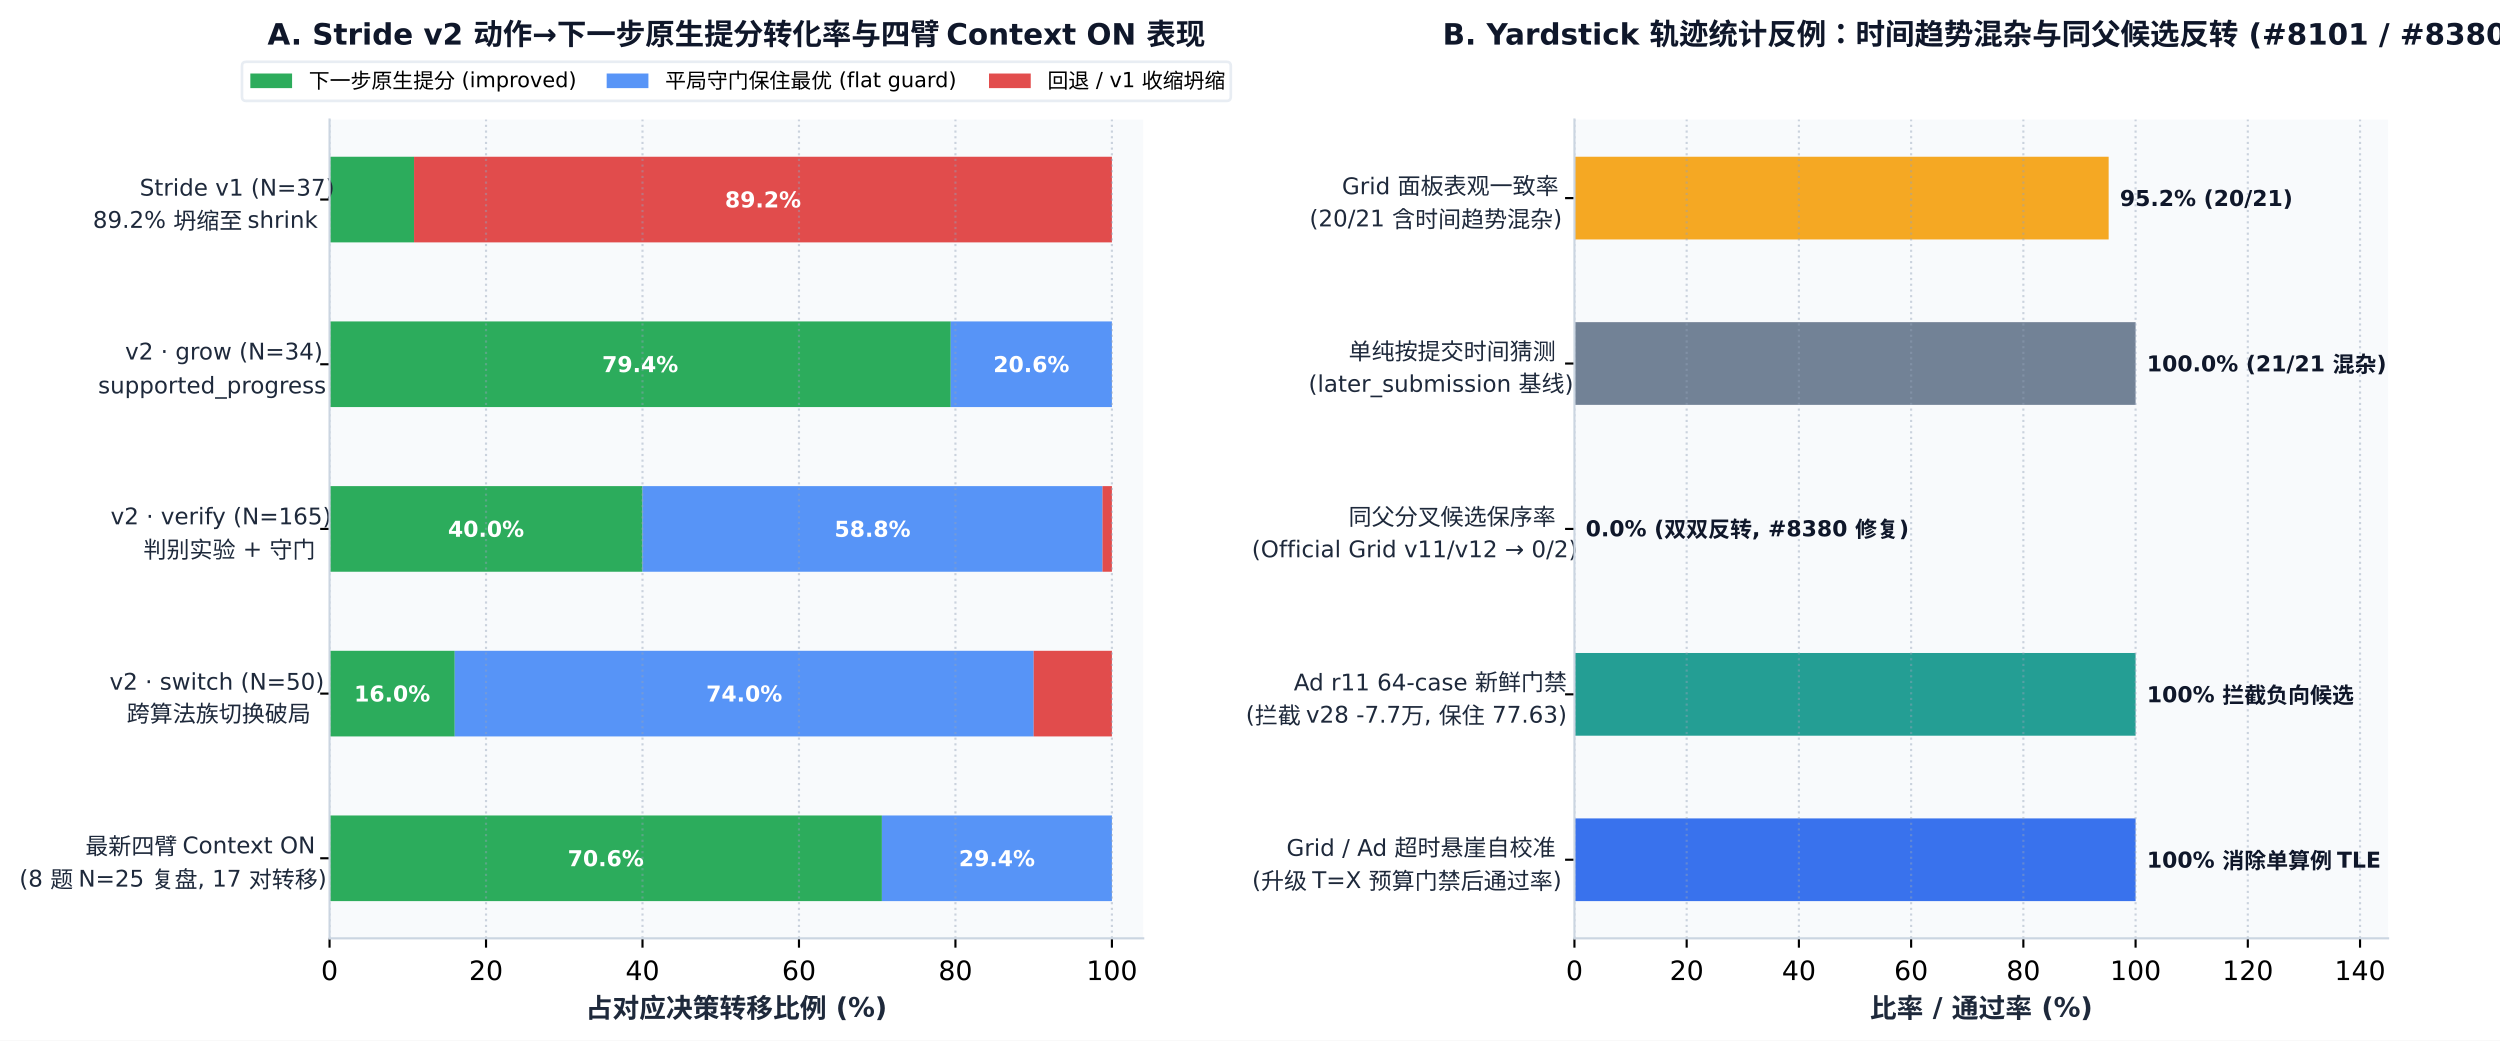
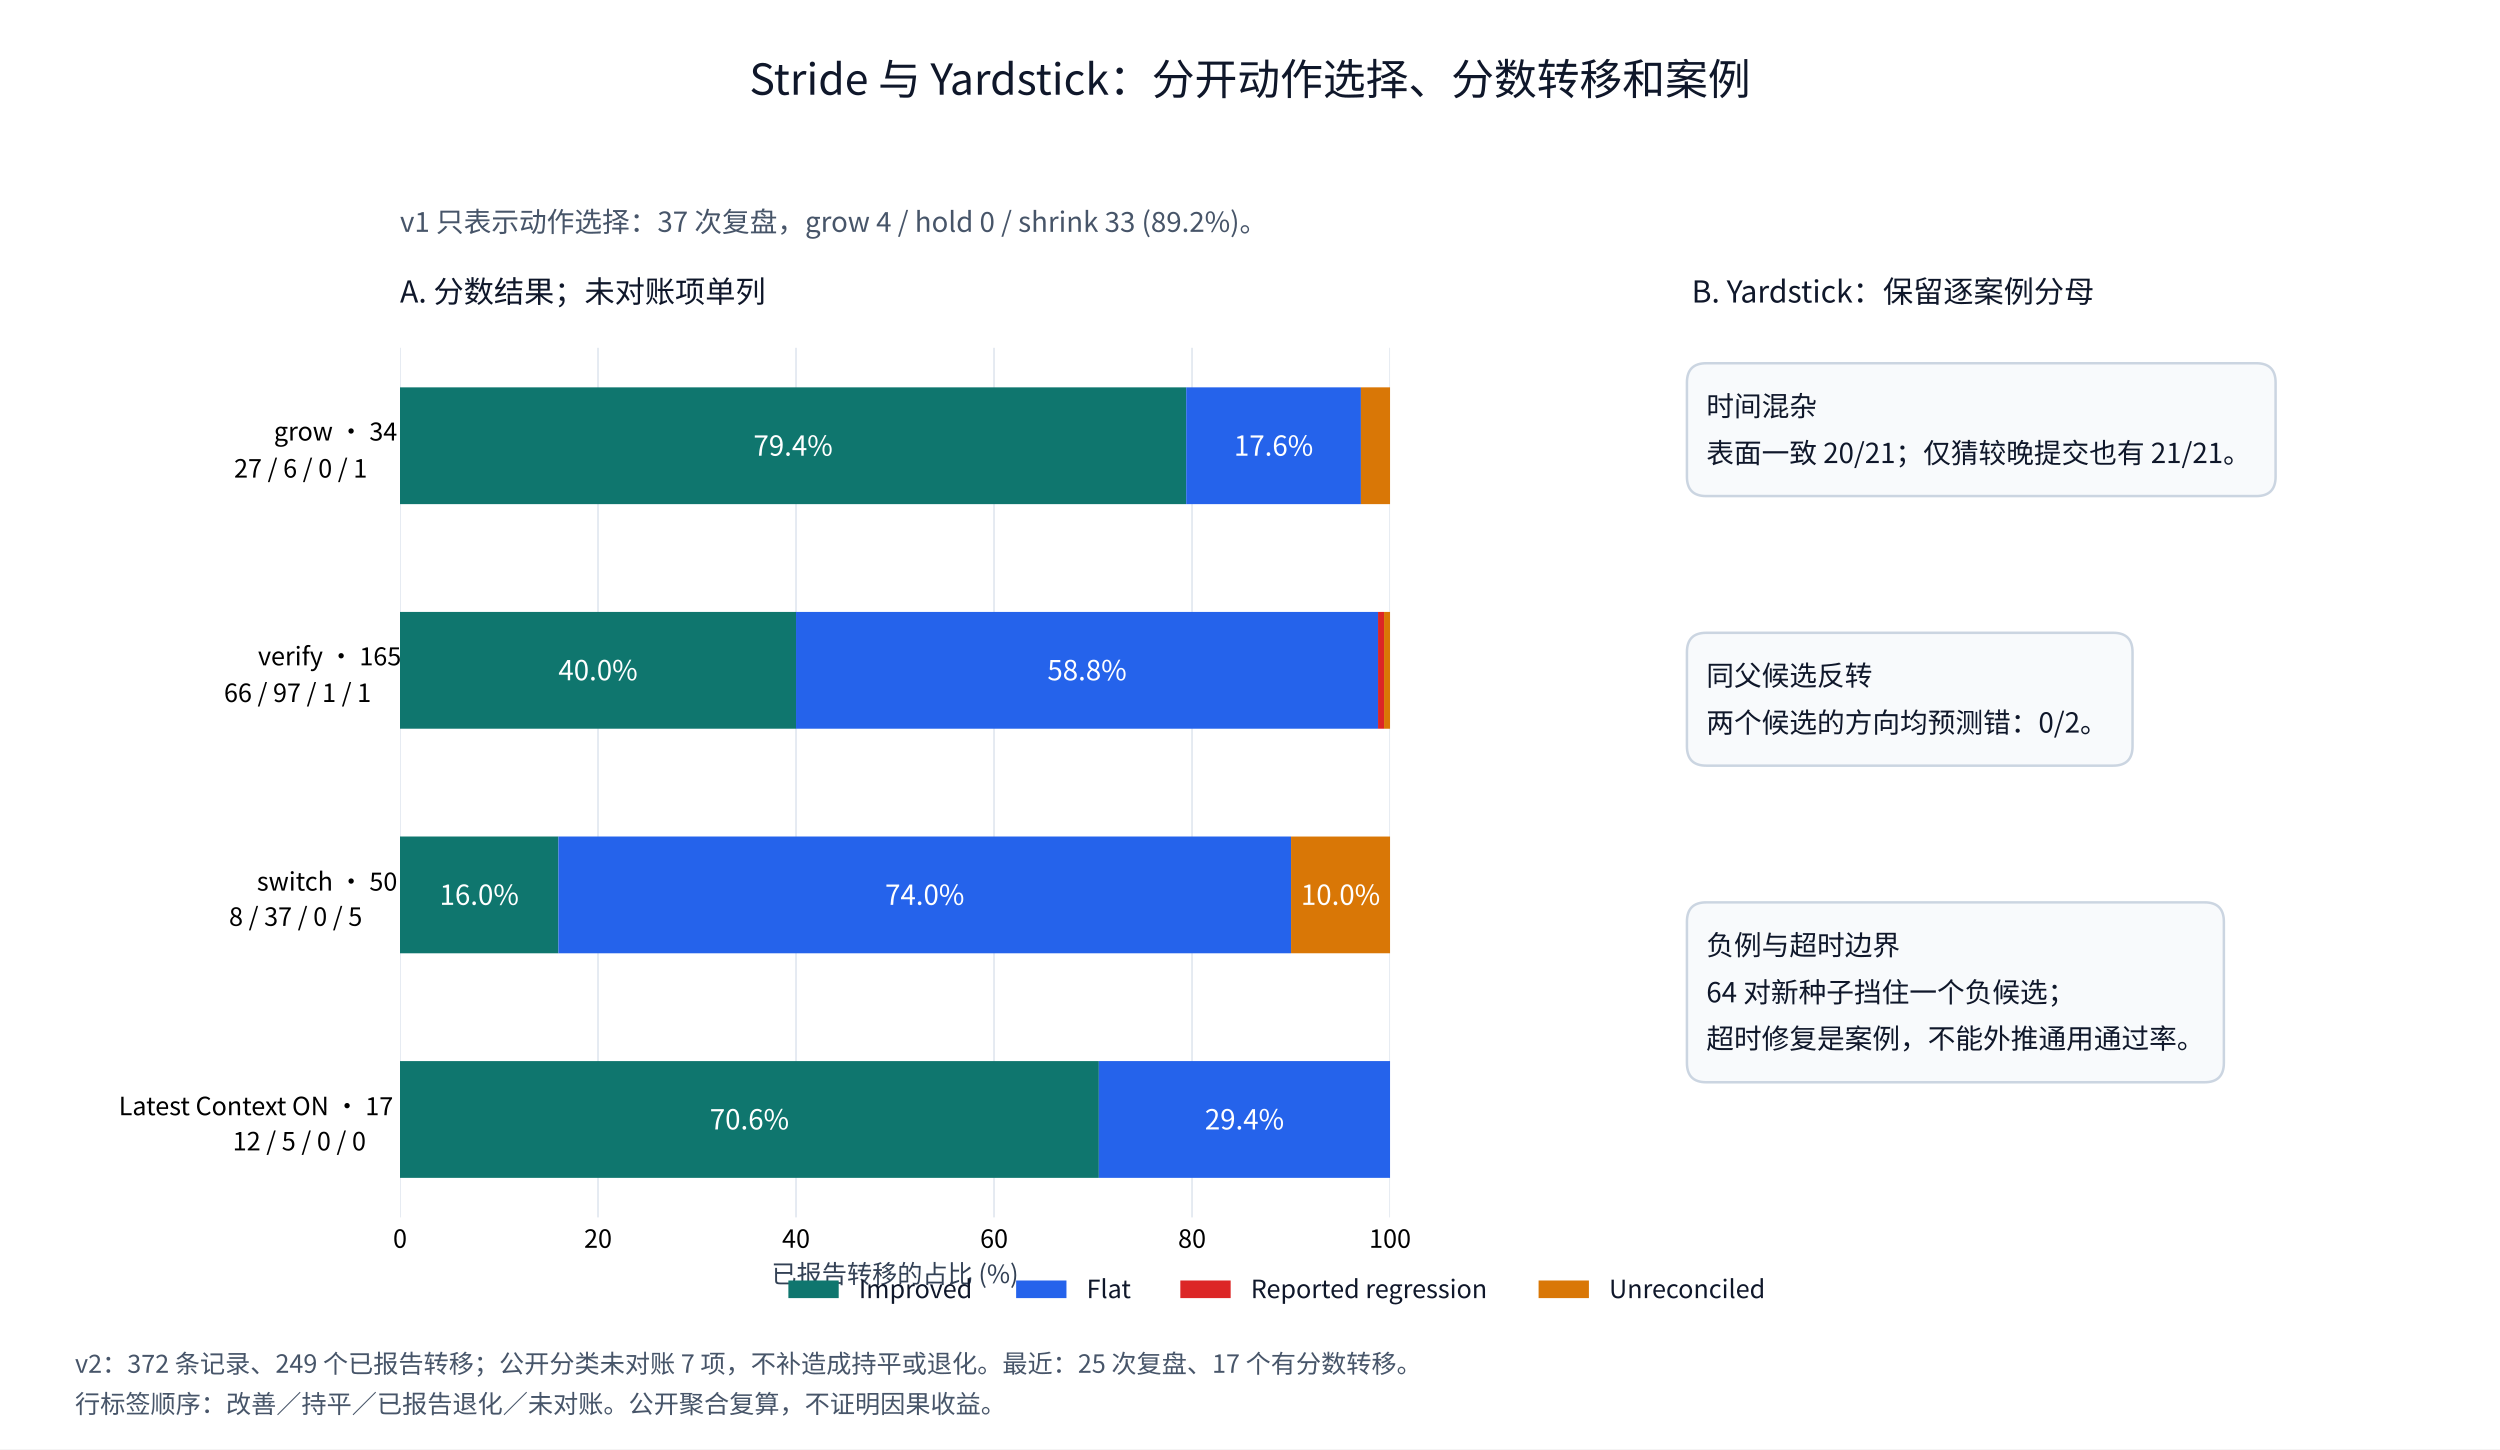
- <svg xmlns="http://www.w3.org/2000/svg" xmlns:xlink="http://www.w3.org/1999/xlink" width="934.107pt" height="388.8pt" viewBox="0 0 934.107 388.8" version="1.1">
+ <svg xmlns="http://www.w3.org/2000/svg" width="993.6pt" height="576pt" viewBox="0 0 993.6 576" version="1.1">
  <defs>
    <style type="text/css">*{stroke-linejoin: round; stroke-linecap: butt}</style>
  </defs>
  <g id="figure_1">
    <g id="patch_1">
-       <path d="M 0 388.8  L 934.107 388.8  L 934.107 0  L 0 0  z " style="fill: #ffffff" />
+       <path d="M 0 576 L 993.6 576 L 993.6 0 L 0 0 z " style="fill: #ffffff" />
    </g>
    <g id="axes_1">
      <g id="patch_2">
-         <path d="M 123.135 350.6  L 427.151 350.6  L 427.151 44.66  L 123.135 44.66  z " style="fill: #f8fafc" />
-       </g>
-       <g id="patch_3">
-         <path d="M 123.135 90.563  L 154.706 90.563  L 154.706 58.566  L 123.135 58.566  z " clip-path="url(#p055f841ee9)" style="fill: #16a34a; opacity: 0.9" />
-       </g>
-       <g id="patch_4">
-         <path d="M 123.135 152.096  L 355.239 152.096  L 355.239 120.099  L 123.135 120.099  z " clip-path="url(#p055f841ee9)" style="fill: #16a34a; opacity: 0.9" />
-       </g>
-       <g id="patch_5">
-         <path d="M 123.135 213.628  L 240.064 213.628  L 240.064 181.632  L 123.135 181.632  z " clip-path="url(#p055f841ee9)" style="fill: #16a34a; opacity: 0.9" />
-       </g>
-       <g id="patch_6">
-         <path d="M 123.135 275.161  L 169.907 275.161  L 169.907 243.164  L 123.135 243.164  z " clip-path="url(#p055f841ee9)" style="fill: #16a34a; opacity: 0.9" />
-       </g>
-       <g id="patch_7">
-         <path d="M 123.135 336.694  L 329.515 336.694  L 329.515 304.697  L 123.135 304.697  z " clip-path="url(#p055f841ee9)" style="fill: #16a34a; opacity: 0.9" />
-       </g>
-       <g id="patch_8">
-         <path d="M 154.706 90.563  L 154.706 90.563  L 154.706 58.566  L 154.706 58.566  z " clip-path="url(#p055f841ee9)" style="fill: #3b82f6; opacity: 0.85" />
-       </g>
-       <g id="patch_9">
-         <path d="M 355.239 152.096  L 415.458 152.096  L 415.458 120.099  L 355.239 120.099  z " clip-path="url(#p055f841ee9)" style="fill: #3b82f6; opacity: 0.85" />
-       </g>
-       <g id="patch_10">
-         <path d="M 240.064 213.628  L 411.95 213.628  L 411.95 181.632  L 240.064 181.632  z " clip-path="url(#p055f841ee9)" style="fill: #3b82f6; opacity: 0.85" />
-       </g>
-       <g id="patch_11">
-         <path d="M 169.907 275.161  L 386.225 275.161  L 386.225 243.164  L 169.907 243.164  z " clip-path="url(#p055f841ee9)" style="fill: #3b82f6; opacity: 0.85" />
-       </g>
-       <g id="patch_12">
-         <path d="M 329.515 336.694  L 415.458 336.694  L 415.458 304.697  L 329.515 304.697  z " clip-path="url(#p055f841ee9)" style="fill: #3b82f6; opacity: 0.85" />
-       </g>
-       <g id="patch_13">
-         <path d="M 154.706 90.563  L 415.458 90.563  L 415.458 58.566  L 154.706 58.566  z " clip-path="url(#p055f841ee9)" style="fill: #dc2626; opacity: 0.82" />
-       </g>
-       <g id="patch_14">
-         <path d="M 415.458 152.096  L 415.458 152.096  L 415.458 120.099  L 415.458 120.099  z " clip-path="url(#p055f841ee9)" style="fill: #dc2626; opacity: 0.82" />
-       </g>
-       <g id="patch_15">
-         <path d="M 411.95 213.628  L 415.458 213.628  L 415.458 181.632  L 411.95 181.632  z " clip-path="url(#p055f841ee9)" style="fill: #dc2626; opacity: 0.82" />
-       </g>
-       <g id="patch_16">
-         <path d="M 386.225 275.161  L 415.458 275.161  L 415.458 243.164  L 386.225 243.164  z " clip-path="url(#p055f841ee9)" style="fill: #dc2626; opacity: 0.82" />
-       </g>
-       <g id="patch_17">
-         <path d="M 415.458 336.694  L 415.458 336.694  L 415.458 304.697  L 415.458 304.697  z " clip-path="url(#p055f841ee9)" style="fill: #dc2626; opacity: 0.82" />
+         <path d="M 158.976 483.84 L 552.458 483.84 L 552.458 138.24 L 158.976 138.24 z " style="fill: #ffffff" />
      </g>
      <g id="matplotlib.axis_1">
        <g id="xtick_1">
          <g id="line2d_1">
-             <path d="M 123.135 350.6  L 123.135 44.66  " clip-path="url(#p055f841ee9)" style="fill: none; stroke-dasharray: 0.8,1.32; stroke-dashoffset: 0; stroke: #94a3b8; stroke-opacity: 0.45; stroke-width: 0.8" />
-           </g>
-           <g id="line2d_2">
-             <defs>
-               <path id="me33c33b03e" d="M 0 0  L 0 3.5  " style="stroke: #000000; stroke-width: 0.8" />
-             </defs>
-             <g>
-               <use xlink:href="#me33c33b03e" x="123.135" y="350.6" style="stroke: #000000; stroke-width: 0.8" />
-             </g>
-           </g>
+             <path d="M 158.976 483.84 L 158.976 138.24 " clip-path="url(#p64b59fd92e)" style="fill: none; stroke: #e2e8f0; stroke-width: 0.7; stroke-linecap: square" />
+           </g>
+           <g id="line2d_2" />
          <g id="text_1">
-             <text style="font-size: 10px; font-family: 'PingFang SC', 'Heiti TC', 'Arial Unicode MS', 'DejaVu Sans', sans-serif; text-anchor: middle" x="123.135" y="366.2" transform="rotate(-0 123.1351 366.2)">0</text>
+             <text style="font-size: 10px; font-family: 'PingFang SC', 'Noto Sans CJK SC', 'DejaVu Sans', sans-serif; text-anchor: middle" x="158.976" y="495.94" transform="rotate(-0 158.976 495.94)">0</text>
          </g>
        </g>
        <g id="xtick_2">
          <g id="line2d_3">
-             <path d="M 181.6 350.6  L 181.6 44.66  " clip-path="url(#p055f841ee9)" style="fill: none; stroke-dasharray: 0.8,1.32; stroke-dashoffset: 0; stroke: #94a3b8; stroke-opacity: 0.45; stroke-width: 0.8" />
-           </g>
-           <g id="line2d_4">
-             <g>
-               <use xlink:href="#me33c33b03e" x="181.6" y="350.6" style="stroke: #000000; stroke-width: 0.8" />
-             </g>
-           </g>
+             <path d="M 237.672 483.84 L 237.672 138.24 " clip-path="url(#p64b59fd92e)" style="fill: none; stroke: #e2e8f0; stroke-width: 0.7; stroke-linecap: square" />
+           </g>
+           <g id="line2d_4" />
          <g id="text_2">
-             <text style="font-size: 10px; font-family: 'PingFang SC', 'Heiti TC', 'Arial Unicode MS', 'DejaVu Sans', sans-serif; text-anchor: middle" x="181.6" y="366.2" transform="rotate(-0 181.5996 366.2)">20</text>
+             <text style="font-size: 10px; font-family: 'PingFang SC', 'Noto Sans CJK SC', 'DejaVu Sans', sans-serif; text-anchor: middle" x="237.672" y="495.94" transform="rotate(-0 237.6724 495.94)">20</text>
          </g>
        </g>
        <g id="xtick_3">
          <g id="line2d_5">
-             <path d="M 240.064 350.6  L 240.064 44.66  " clip-path="url(#p055f841ee9)" style="fill: none; stroke-dasharray: 0.8,1.32; stroke-dashoffset: 0; stroke: #94a3b8; stroke-opacity: 0.45; stroke-width: 0.8" />
-           </g>
-           <g id="line2d_6">
-             <g>
-               <use xlink:href="#me33c33b03e" x="240.064" y="350.6" style="stroke: #000000; stroke-width: 0.8" />
-             </g>
-           </g>
+             <path d="M 316.369 483.84 L 316.369 138.24 " clip-path="url(#p64b59fd92e)" style="fill: none; stroke: #e2e8f0; stroke-width: 0.7; stroke-linecap: square" />
+           </g>
+           <g id="line2d_6" />
          <g id="text_3">
-             <text style="font-size: 10px; font-family: 'PingFang SC', 'Heiti TC', 'Arial Unicode MS', 'DejaVu Sans', sans-serif; text-anchor: middle" x="240.064" y="366.2" transform="rotate(-0 240.0641 366.2)">40</text>
+             <text style="font-size: 10px; font-family: 'PingFang SC', 'Noto Sans CJK SC', 'DejaVu Sans', sans-serif; text-anchor: middle" x="316.369" y="495.94" transform="rotate(-0 316.3687 495.94)">40</text>
          </g>
        </g>
        <g id="xtick_4">
          <g id="line2d_7">
-             <path d="M 298.529 350.6  L 298.529 44.66  " clip-path="url(#p055f841ee9)" style="fill: none; stroke-dasharray: 0.8,1.32; stroke-dashoffset: 0; stroke: #94a3b8; stroke-opacity: 0.45; stroke-width: 0.8" />
-           </g>
-           <g id="line2d_8">
-             <g>
-               <use xlink:href="#me33c33b03e" x="298.529" y="350.6" style="stroke: #000000; stroke-width: 0.8" />
-             </g>
-           </g>
+             <path d="M 395.065 483.84 L 395.065 138.24 " clip-path="url(#p64b59fd92e)" style="fill: none; stroke: #e2e8f0; stroke-width: 0.7; stroke-linecap: square" />
+           </g>
+           <g id="line2d_8" />
          <g id="text_4">
-             <text style="font-size: 10px; font-family: 'PingFang SC', 'Heiti TC', 'Arial Unicode MS', 'DejaVu Sans', sans-serif; text-anchor: middle" x="298.529" y="366.2" transform="rotate(-0 298.5287 366.2)">60</text>
+             <text style="font-size: 10px; font-family: 'PingFang SC', 'Noto Sans CJK SC', 'DejaVu Sans', sans-serif; text-anchor: middle" x="395.065" y="495.94" transform="rotate(-0 395.0651 495.94)">60</text>
          </g>
        </g>
        <g id="xtick_5">
          <g id="line2d_9">
-             <path d="M 356.993 350.6  L 356.993 44.66  " clip-path="url(#p055f841ee9)" style="fill: none; stroke-dasharray: 0.8,1.32; stroke-dashoffset: 0; stroke: #94a3b8; stroke-opacity: 0.45; stroke-width: 0.8" />
-           </g>
-           <g id="line2d_10">
-             <g>
-               <use xlink:href="#me33c33b03e" x="356.993" y="350.6" style="stroke: #000000; stroke-width: 0.8" />
-             </g>
-           </g>
+             <path d="M 473.761 483.84 L 473.761 138.24 " clip-path="url(#p64b59fd92e)" style="fill: none; stroke: #e2e8f0; stroke-width: 0.7; stroke-linecap: square" />
+           </g>
+           <g id="line2d_10" />
          <g id="text_5">
-             <text style="font-size: 10px; font-family: 'PingFang SC', 'Heiti TC', 'Arial Unicode MS', 'DejaVu Sans', sans-serif; text-anchor: middle" x="356.993" y="366.2" transform="rotate(-0 356.9932 366.2)">80</text>
+             <text style="font-size: 10px; font-family: 'PingFang SC', 'Noto Sans CJK SC', 'DejaVu Sans', sans-serif; text-anchor: middle" x="473.761" y="495.94" transform="rotate(-0 473.7614 495.94)">80</text>
          </g>
        </g>
        <g id="xtick_6">
          <g id="line2d_11">
-             <path d="M 415.458 350.6  L 415.458 44.66  " clip-path="url(#p055f841ee9)" style="fill: none; stroke-dasharray: 0.8,1.32; stroke-dashoffset: 0; stroke: #94a3b8; stroke-opacity: 0.45; stroke-width: 0.8" />
-           </g>
-           <g id="line2d_12">
-             <g>
-               <use xlink:href="#me33c33b03e" x="415.458" y="350.6" style="stroke: #000000; stroke-width: 0.8" />
-             </g>
-           </g>
+             <path d="M 552.458 483.84 L 552.458 138.24 " clip-path="url(#p64b59fd92e)" style="fill: none; stroke: #e2e8f0; stroke-width: 0.7; stroke-linecap: square" />
+           </g>
+           <g id="line2d_12" />
          <g id="text_6">
-             <text style="font-size: 10px; font-family: 'PingFang SC', 'Heiti TC', 'Arial Unicode MS', 'DejaVu Sans', sans-serif; text-anchor: middle" x="415.458" y="366.2" transform="rotate(-0 415.4577 366.2)">100</text>
+             <text style="font-size: 10px; font-family: 'PingFang SC', 'Noto Sans CJK SC', 'DejaVu Sans', sans-serif; text-anchor: middle" x="552.458" y="495.94" transform="rotate(-0 552.4578 495.94)">100</text>
          </g>
        </g>
        <g id="text_7">
-           <text style="font-weight: 700; font-size: 10px; font-family: 'PingFang SC', 'Heiti TC', 'Arial Unicode MS', 'DejaVu Sans', sans-serif; text-anchor: middle; fill: #1e293b" x="275.143" y="380.2" transform="rotate(-0 275.1429 380.2)">占对应决策转移比例 (%)</text>
+           <text style="font-size: 10px; font-family: 'PingFang SC', 'Noto Sans CJK SC', 'DejaVu Sans', sans-serif; text-anchor: middle; fill: #334155" x="355.717" y="509.94" transform="rotate(-0 355.7169 509.94)">已报告转移的占比 (%)</text>
        </g>
      </g>
      <g id="matplotlib.axis_2">
        <g id="ytick_1">
-           <g id="line2d_13">
-             <defs>
-               <path id="m19a5675fb5" d="M 0 0  L -3.5 0  " style="stroke: #000000; stroke-width: 0.8" />
-             </defs>
-             <g>
-               <use xlink:href="#m19a5675fb5" x="123.135" y="74.565" style="stroke: #000000; stroke-width: 0.8" />
-             </g>
-           </g>
+           <g id="line2d_13" />
          <g id="text_8">
-             <text style="font-size: 8.6px; font-family: 'PingFang SC', 'Heiti TC', 'Arial Unicode MS', 'DejaVu Sans', sans-serif; fill: #1e293b" transform="translate(52.19547 73.10283)">Stride v1 (N=37)</text>
-             <text style="font-size: 8.6px; font-family: 'PingFang SC', 'Heiti TC', 'Arial Unicode MS', 'DejaVu Sans', sans-serif; fill: #1e293b" transform="translate(34.69313 85.14284)">89.2% 坍缩至 shrink</text>
+             <text style="font-size: 10px; font-family: 'PingFang SC', 'Noto Sans CJK SC', 'DejaVu Sans', sans-serif" transform="translate(108.8479 175.0955)">grow · 34</text>
+             <text style="font-size: 10px; font-family: 'PingFang SC', 'Noto Sans CJK SC', 'DejaVu Sans', sans-serif" transform="translate(93.01819 189.8159)">27 / 6 / 0 / 1</text>
          </g>
        </g>
        <g id="ytick_2">
-           <g id="line2d_14">
-             <g>
-               <use xlink:href="#m19a5675fb5" x="123.135" y="136.097" style="stroke: #000000; stroke-width: 0.8" />
-             </g>
-           </g>
+           <g id="line2d_14" />
          <g id="text_9">
-             <text style="font-size: 8.6px; font-family: 'PingFang SC', 'Heiti TC', 'Arial Unicode MS', 'DejaVu Sans', sans-serif; fill: #1e293b" transform="translate(46.75194 134.3257)">v2 · grow (N=34)</text>
-             <text style="font-size: 8.6px; font-family: 'PingFang SC', 'Heiti TC', 'Arial Unicode MS', 'DejaVu Sans', sans-serif; fill: #1e293b" transform="translate(36.65769 146.9852)">supported_progress</text>
+             <text style="font-size: 10px; font-family: 'PingFang SC', 'Noto Sans CJK SC', 'DejaVu Sans', sans-serif" transform="translate(102.5385 264.4221)">verify · 165</text>
+             <text style="font-size: 10px; font-family: 'PingFang SC', 'Noto Sans CJK SC', 'DejaVu Sans', sans-serif" transform="translate(89.00881 279.0017)">66 / 97 / 1 / 1</text>
          </g>
        </g>
        <g id="ytick_3">
-           <g id="line2d_15">
-             <g>
-               <use xlink:href="#m19a5675fb5" x="123.135" y="197.63" style="stroke: #000000; stroke-width: 0.8" />
-             </g>
-           </g>
+           <g id="line2d_15" />
          <g id="text_10">
-             <text style="font-size: 8.6px; font-family: 'PingFang SC', 'Heiti TC', 'Arial Unicode MS', 'DejaVu Sans', sans-serif; fill: #1e293b" transform="translate(41.32588 195.9187)">v2 · verify (N=165)</text>
-             <text style="font-size: 8.6px; font-family: 'PingFang SC', 'Heiti TC', 'Arial Unicode MS', 'DejaVu Sans', sans-serif; fill: #1e293b" transform="translate(53.60506 208.4573)">判别实验 + 守门</text>
+             <text style="font-size: 10px; font-family: 'PingFang SC', 'Noto Sans CJK SC', 'DejaVu Sans', sans-serif" transform="translate(102.0776 353.9681)">switch · 50</text>
+             <text style="font-size: 10px; font-family: 'PingFang SC', 'Noto Sans CJK SC', 'DejaVu Sans', sans-serif" transform="translate(91.02756 367.9681)">8 / 37 / 0 / 5</text>
          </g>
        </g>
        <g id="ytick_4">
-           <g id="line2d_16">
-             <g>
-               <use xlink:href="#m19a5675fb5" x="123.135" y="259.163" style="stroke: #000000; stroke-width: 0.8" />
-             </g>
-           </g>
+           <g id="line2d_16" />
          <g id="text_11">
-             <text style="font-size: 8.6px; font-family: 'PingFang SC', 'Heiti TC', 'Arial Unicode MS', 'DejaVu Sans', sans-serif; fill: #1e293b" transform="translate(40.92947 257.7006)">v2 · switch (N=50)</text>
-             <text style="font-size: 8.6px; font-family: 'PingFang SC', 'Heiti TC', 'Arial Unicode MS', 'DejaVu Sans', sans-serif; fill: #1e293b" transform="translate(47.33512 269.7406)">跨算法族切换破局</text>
-           </g>
-         </g>
-         <g id="ytick_5">
-           <g id="line2d_17">
-             <g>
-               <use xlink:href="#m19a5675fb5" x="123.135" y="320.695" style="stroke: #000000; stroke-width: 0.8" />
-             </g>
-           </g>
-           <g id="text_12">
-             <text style="font-size: 8.6px; font-family: 'PingFang SC', 'Heiti TC', 'Arial Unicode MS', 'DejaVu Sans', sans-serif; fill: #1e293b" transform="translate(31.86319 319.2332)">最新四臂 Context ON</text>
-             <text style="font-size: 8.6px; font-family: 'PingFang SC', 'Heiti TC', 'Arial Unicode MS', 'DejaVu Sans', sans-serif; fill: #1e293b" transform="translate(7.2 331.2732)">(8 题 N=25 复盘, 17 对转移)</text>
-           </g>
-         </g>
+             <text style="font-size: 10px; font-family: 'PingFang SC', 'Noto Sans CJK SC', 'DejaVu Sans', sans-serif" transform="translate(47.176 443.2243)">Latest Context ON · 17</text>
+             <text style="font-size: 10px; font-family: 'PingFang SC', 'Noto Sans CJK SC', 'DejaVu Sans', sans-serif" transform="translate(92.4885 457.2243)">12 / 5 / 0 / 0</text>
+           </g>
+         </g>
+       </g>
+       <g id="patch_3">
+         <path d="M 158.976 153.949 L 471.447 153.949 L 471.447 200.362 L 158.976 200.362 z " clip-path="url(#p64b59fd92e)" style="fill: #0f766e" />
+       </g>
+       <g id="patch_4">
+         <path d="M 158.976 243.205 L 316.369 243.205 L 316.369 289.619 L 158.976 289.619 z " clip-path="url(#p64b59fd92e)" style="fill: #0f766e" />
+       </g>
+       <g id="patch_5">
+         <path d="M 158.976 332.461 L 221.933 332.461 L 221.933 378.875 L 158.976 378.875 z " clip-path="url(#p64b59fd92e)" style="fill: #0f766e" />
+       </g>
+       <g id="patch_6">
+         <path d="M 158.976 421.718 L 436.728 421.718 L 436.728 468.131 L 158.976 468.131 z " clip-path="url(#p64b59fd92e)" style="fill: #0f766e" />
+       </g>
+       <g id="patch_7">
+         <path d="M 471.447 153.949 L 540.885 153.949 L 540.885 200.362 L 471.447 200.362 z " clip-path="url(#p64b59fd92e)" style="fill: #2563eb" />
+       </g>
+       <g id="patch_8">
+         <path d="M 316.369 243.205 L 547.688 243.205 L 547.688 289.619 L 316.369 289.619 z " clip-path="url(#p64b59fd92e)" style="fill: #2563eb" />
+       </g>
+       <g id="patch_9">
+         <path d="M 221.933 332.461 L 513.11 332.461 L 513.11 378.875 L 221.933 378.875 z " clip-path="url(#p64b59fd92e)" style="fill: #2563eb" />
+       </g>
+       <g id="patch_10">
+         <path d="M 436.728 421.718 L 552.458 421.718 L 552.458 468.131 L 436.728 468.131 z " clip-path="url(#p64b59fd92e)" style="fill: #2563eb" />
+       </g>
+       <g id="patch_11">
+         <path d="M 540.885 153.949 L 540.885 153.949 L 540.885 200.362 L 540.885 200.362 z " clip-path="url(#p64b59fd92e)" style="fill: #dc2626" />
+       </g>
+       <g id="patch_12">
+         <path d="M 547.688 243.205 L 550.073 243.205 L 550.073 289.619 L 547.688 289.619 z " clip-path="url(#p64b59fd92e)" style="fill: #dc2626" />
+       </g>
+       <g id="patch_13">
+         <path d="M 513.11 332.461 L 513.11 332.461 L 513.11 378.875 L 513.11 378.875 z " clip-path="url(#p64b59fd92e)" style="fill: #dc2626" />
+       </g>
+       <g id="patch_14">
+         <path d="M 552.458 421.718 L 552.458 421.718 L 552.458 468.131 L 552.458 468.131 z " clip-path="url(#p64b59fd92e)" style="fill: #dc2626" />
+       </g>
+       <g id="patch_15">
+         <path d="M 540.885 153.949 L 552.458 153.949 L 552.458 200.362 L 540.885 200.362 z " clip-path="url(#p64b59fd92e)" style="fill: #d97706" />
+       </g>
+       <g id="patch_16">
+         <path d="M 550.073 243.205 L 552.458 243.205 L 552.458 289.619 L 550.073 289.619 z " clip-path="url(#p64b59fd92e)" style="fill: #d97706" />
+       </g>
+       <g id="patch_17">
+         <path d="M 513.11 332.461 L 552.458 332.461 L 552.458 378.875 L 513.11 378.875 z " clip-path="url(#p64b59fd92e)" style="fill: #d97706" />
      </g>
      <g id="patch_18">
-         <path d="M 123.135 350.6  L 123.135 44.66  " style="fill: none; stroke: #cbd5e1; stroke-width: 0.8; stroke-linejoin: miter; stroke-linecap: square" />
-       </g>
-       <g id="patch_19">
-         <path d="M 123.135 350.6  L 427.151 350.6  " style="fill: none; stroke: #cbd5e1; stroke-width: 0.8; stroke-linejoin: miter; stroke-linecap: square" />
+         <path d="M 552.458 421.718 L 552.458 421.718 L 552.458 468.131 L 552.458 468.131 z " clip-path="url(#p64b59fd92e)" style="fill: #d97706" />
+       </g>
+       <g id="text_12">
+         <text style="font-size: 11px; font-family: 'PingFang SC', 'Noto Sans CJK SC', 'DejaVu Sans', sans-serif; text-anchor: middle; fill: #ffffff" x="315.211" y="181.116" transform="rotate(-0 315.2114 181.1157)">79.4%</text>
      </g>
      <g id="text_13">
-         <text style="font-weight: 700; font-size: 8.2px; font-family: 'PingFang SC', 'Heiti TC', 'Arial Unicode MS', 'DejaVu Sans', sans-serif; text-anchor: middle; fill: #ffffff" x="285.082" y="77.517" transform="rotate(-0 285.0818 77.51684)">89.2%</text>
+         <text style="font-size: 11px; font-family: 'PingFang SC', 'Noto Sans CJK SC', 'DejaVu Sans', sans-serif; text-anchor: middle; fill: #ffffff" x="237.672" y="270.372" transform="rotate(-0 237.6724 270.3719)">40.0%</text>
      </g>
      <g id="text_14">
-         <text style="font-weight: 700; font-size: 8.2px; font-family: 'PingFang SC', 'Heiti TC', 'Arial Unicode MS', 'DejaVu Sans', sans-serif; text-anchor: middle; fill: #ffffff" x="239.187" y="139.049" transform="rotate(-0 239.1872 139.0494)">79.4%</text>
+         <text style="font-size: 11px; font-family: 'PingFang SC', 'Noto Sans CJK SC', 'DejaVu Sans', sans-serif; text-anchor: middle; fill: #ffffff" x="190.455" y="359.628" transform="rotate(-0 190.4545 359.6281)">16.0%</text>
      </g>
      <g id="text_15">
-         <text style="font-weight: 700; font-size: 8.2px; font-family: 'PingFang SC', 'Heiti TC', 'Arial Unicode MS', 'DejaVu Sans', sans-serif; text-anchor: middle; fill: #ffffff" x="385.348" y="139.049" transform="rotate(-0 385.3485 139.0494)">20.6%</text>
+         <text style="font-size: 11px; font-family: 'PingFang SC', 'Noto Sans CJK SC', 'DejaVu Sans', sans-serif; text-anchor: middle; fill: #ffffff" x="297.852" y="448.884" transform="rotate(-0 297.8519 448.8843)">70.6%</text>
      </g>
      <g id="text_16">
-         <text style="font-weight: 700; font-size: 8.2px; font-family: 'PingFang SC', 'Heiti TC', 'Arial Unicode MS', 'DejaVu Sans', sans-serif; text-anchor: middle; fill: #ffffff" x="181.6" y="200.582" transform="rotate(-0 181.5996 200.582)">40.0%</text>
+         <text style="font-size: 11px; font-family: 'PingFang SC', 'Noto Sans CJK SC', 'DejaVu Sans', sans-serif; text-anchor: middle; fill: #ffffff" x="506.166" y="181.116" transform="rotate(-0 506.1658 181.1157)">17.6%</text>
      </g>
      <g id="text_17">
-         <text style="font-weight: 700; font-size: 8.2px; font-family: 'PingFang SC', 'Heiti TC', 'Arial Unicode MS', 'DejaVu Sans', sans-serif; text-anchor: middle; fill: #ffffff" x="326.007" y="200.582" transform="rotate(-0 326.007 200.582)">58.8%</text>
+         <text style="font-size: 11px; font-family: 'PingFang SC', 'Noto Sans CJK SC', 'DejaVu Sans', sans-serif; text-anchor: middle; fill: #ffffff" x="432.029" y="270.372" transform="rotate(-0 432.0285 270.3719)">58.8%</text>
      </g>
      <g id="text_18">
-         <text style="font-weight: 700; font-size: 8.2px; font-family: 'PingFang SC', 'Heiti TC', 'Arial Unicode MS', 'DejaVu Sans', sans-serif; text-anchor: middle; fill: #ffffff" x="146.521" y="262.115" transform="rotate(-0 146.5209 262.1146)">16.0%</text>
+         <text style="font-size: 11px; font-family: 'PingFang SC', 'Noto Sans CJK SC', 'DejaVu Sans', sans-serif; text-anchor: middle; fill: #ffffff" x="367.521" y="359.628" transform="rotate(-0 367.5213 359.6281)">74.0%</text>
      </g>
      <g id="text_19">
-         <text style="font-weight: 700; font-size: 8.2px; font-family: 'PingFang SC', 'Heiti TC', 'Arial Unicode MS', 'DejaVu Sans', sans-serif; text-anchor: middle; fill: #ffffff" x="278.066" y="262.115" transform="rotate(-0 278.0661 262.1146)">74.0%</text>
+         <text style="font-size: 11px; font-family: 'PingFang SC', 'Noto Sans CJK SC', 'DejaVu Sans', sans-serif; text-anchor: middle; fill: #ffffff" x="494.593" y="448.884" transform="rotate(-0 494.5928 448.8843)">29.4%</text>
      </g>
      <g id="text_20">
-         <text style="font-weight: 700; font-size: 8.2px; font-family: 'PingFang SC', 'Heiti TC', 'Arial Unicode MS', 'DejaVu Sans', sans-serif; text-anchor: middle; fill: #ffffff" x="226.325" y="323.647" transform="rotate(-0 226.325 323.6472)">70.6%</text>
+         <text style="font-size: 11px; font-family: 'PingFang SC', 'Noto Sans CJK SC', 'DejaVu Sans', sans-serif; text-anchor: middle; fill: #ffffff" x="532.784" y="359.628" transform="rotate(-0 532.7837 359.6281)">10.0%</text>
      </g>
      <g id="text_21">
-         <text style="font-weight: 700; font-size: 8.2px; font-family: 'PingFang SC', 'Heiti TC', 'Arial Unicode MS', 'DejaVu Sans', sans-serif; text-anchor: middle; fill: #ffffff" x="372.486" y="323.647" transform="rotate(-0 372.4863 323.6472)">29.4%</text>
-       </g>
+         <text style="font-size: 12px; font-family: 'PingFang SC', 'Noto Sans CJK SC', 'DejaVu Sans', sans-serif; text-anchor: start; fill: #0f172a" x="158.976" y="120.24" transform="rotate(-0 158.976 120.24)">A. 分数结果；未对账项单列</text>
+       </g>
+     </g>
+     <g id="axes_2">
      <g id="text_22">
-         <text style="font-weight: 700; font-size: 11px; font-family: 'PingFang SC', 'Heiti TC', 'Arial Unicode MS', 'DejaVu Sans', sans-serif; text-anchor: middle; fill: #0f172a" x="275.143" y="16.66" transform="rotate(-0 275.1429 16.66)">A. Stride v2 动作→下一步原生提分转化率与四臂 Context ON 表现</text>
-       </g>
-       <g id="legend_1">
+         <g id="patch_19">
+           <path d="M 678.153 197.164 L 896.71 197.164 Q 904.41 197.164 904.41 189.464 L 904.41 152.064 Q 904.41 144.364 896.71 144.364 L 678.153 144.364 Q 670.453 144.364 670.453 152.064 L 670.453 189.464 Q 670.453 197.164 678.153 197.164 z " style="fill: #f8fafc; stroke: #cbd5e1; stroke-linejoin: miter" />
+         </g>
+         <text style="font-size: 11px; font-family: 'PingFang SC', 'Noto Sans CJK SC', 'DejaVu Sans', sans-serif; fill: #0f172a" transform="translate(678.1534 165.4015)">时间混杂</text>
+         <text style="font-size: 11px; font-family: 'PingFang SC', 'Noto Sans CJK SC', 'DejaVu Sans', sans-serif; fill: #0f172a" transform="translate(678.1534 184.0465)">表面一致 20/21；仅猜较晚提交也有 21/21。</text>
+       </g>
+       <g id="text_23">
        <g id="patch_20">
-           <path d="M 91.974 37.701  L 458.312 37.701  Q 459.872 37.701 459.872 36.141  L 459.872 24.659  Q 459.872 23.099 458.312 23.099  L 91.974 23.099  Q 90.414 23.099 90.414 24.659  L 90.414 36.141  Q 90.414 37.701 91.974 37.701  z " style="fill: #ffffff; opacity: 0.8; stroke: #e2e8f0; stroke-linejoin: miter" />
-         </g>
+           <path d="M 678.153 304.3 L 839.853 304.3 Q 847.553 304.3 847.553 296.6 L 847.553 259.2 Q 847.553 251.5 839.853 251.5 L 678.153 251.5 Q 670.453 251.5 670.453 259.2 L 670.453 296.6 Q 670.453 304.3 678.153 304.3 z " style="fill: #f8fafc; stroke: #cbd5e1; stroke-linejoin: miter" />
+         </g>
+         <text style="font-size: 11px; font-family: 'PingFang SC', 'Noto Sans CJK SC', 'DejaVu Sans', sans-serif; fill: #0f172a" transform="translate(678.1534 272.4877)">同父候选反转</text>
+         <text style="font-size: 11px; font-family: 'PingFang SC', 'Noto Sans CJK SC', 'DejaVu Sans', sans-serif; fill: #0f172a" transform="translate(678.1534 291.1765)">两个候选的方向均预测错：0/2。</text>
+       </g>
+       <g id="text_24">
        <g id="patch_21">
-           <path d="M 93.534 32.927  L 109.134 32.927  L 109.134 27.467  L 93.534 27.467  z " style="fill: #16a34a; opacity: 0.9" />
-         </g>
-         <g id="text_23">
-           <text style="font-size: 7.8px; font-family: 'PingFang SC', 'Heiti TC', 'Arial Unicode MS', 'DejaVu Sans', sans-serif; text-anchor: start" x="115.374" y="32.927" transform="rotate(-0 115.3739 32.92676)">下一步原生提分 (improved)</text>
-         </g>
-         <g id="patch_22">
-           <path d="M 226.677 32.927  L 242.277 32.927  L 242.277 27.467  L 226.677 27.467  z " style="fill: #3b82f6; opacity: 0.85" />
-         </g>
-         <g id="text_24">
-           <text style="font-size: 7.8px; font-family: 'PingFang SC', 'Heiti TC', 'Arial Unicode MS', 'DejaVu Sans', sans-serif; text-anchor: start" x="248.517" y="32.927" transform="rotate(-0 248.5174 32.92676)">平局守门保住最优 (flat guard)</text>
-         </g>
-         <g id="patch_23">
-           <path d="M 369.533 32.927  L 385.133 32.927  L 385.133 27.467  L 369.533 27.467  z " style="fill: #dc2626; opacity: 0.82" />
-         </g>
-         <g id="text_25">
-           <text style="font-size: 7.8px; font-family: 'PingFang SC', 'Heiti TC', 'Arial Unicode MS', 'DejaVu Sans', sans-serif; text-anchor: start" x="391.373" y="32.927" transform="rotate(-0 391.3732 32.92676)">回退 / v1 收缩坍缩</text>
-         </g>
-       </g>
-     </g>
-     <g id="axes_2">
+           <path d="M 678.153 430.136 L 876.153 430.136 Q 883.853 430.136 883.853 422.436 L 883.853 366.336 Q 883.853 358.636 876.153 358.636 L 678.153 358.636 Q 670.453 358.636 670.453 366.336 L 670.453 422.436 Q 670.453 430.136 678.153 430.136 z " style="fill: #f8fafc; stroke: #cbd5e1; stroke-linejoin: miter" />
+         </g>
+         <text style="font-size: 11px; font-family: 'PingFang SC', 'Noto Sans CJK SC', 'DejaVu Sans', sans-serif; fill: #0f172a" transform="translate(678.1534 379.6348)">负例与超时边界</text>
+         <text style="font-size: 11px; font-family: 'PingFang SC', 'Noto Sans CJK SC', 'DejaVu Sans', sans-serif; fill: #0f172a" transform="translate(678.1534 398.3683)">64 对新种子挡住一个负候选；</text>
+         <text style="font-size: 11px; font-family: 'PingFang SC', 'Noto Sans CJK SC', 'DejaVu Sans', sans-serif; fill: #0f172a" transform="translate(678.1534 416.7547)">超时修复是案例，不能外推通用通过率。</text>
+       </g>
+       <g id="text_25">
+         <text style="font-size: 12px; font-family: 'PingFang SC', 'Noto Sans CJK SC', 'DejaVu Sans', sans-serif; text-anchor: start; fill: #0f172a" x="672.324" y="120.24" transform="rotate(-0 672.324 120.24)">B. Yardstick：保留逐案例分母</text>
+       </g>
+     </g>
+     <g id="text_26">
+       <text style="font-size: 17px; font-family: 'PingFang SC', 'Noto Sans CJK SC', 'DejaVu Sans', sans-serif; text-anchor: middle; fill: #0f172a" x="496.8" y="37.66" transform="rotate(-0 496.8 37.66)">Stride 与 Yardstick：分开动作选择、分数转移和案例</text>
+     </g>
+     <g id="text_27">
+       <text style="font-size: 11px; font-family: 'PingFang SC', 'Noto Sans CJK SC', 'DejaVu Sans', sans-serif; text-anchor: start; fill: #475569" x="158.976" y="92.16" transform="rotate(-0 158.976 92.16)">v1 只表示动作选择：37 次复盘，grow 4 / hold 0 / shrink 33 (89.2%)。</text>
+     </g>
+     <g id="text_28">
+       <text style="font-size: 10px; font-family: 'PingFang SC', 'Noto Sans CJK SC', 'DejaVu Sans', sans-serif; fill: #475569" transform="translate(29.808 545.6102)">v2：372 条记录、249 个已报告转移；公开分类未对账 7 项，不补造成持平或退化。最近：25 次复盘、17 个有分数转移。</text>
+       <text style="font-size: 10px; font-family: 'PingFang SC', 'Noto Sans CJK SC', 'DejaVu Sans', sans-serif; fill: #475569" transform="translate(29.808 561.6)">行标签顺序：改善／持平／已报告退化／未对账。公开聚合复算，不证明因果收益。</text>
+     </g>
+     <g id="legend_1">
+       <g id="patch_22">
+         <path d="M 313.333 515.92 L 333.333 515.92 L 333.333 508.92 L 313.333 508.92 z " style="fill: #0f766e" />
+       </g>
+       <g id="text_29">
+         <text style="font-size: 10px; font-family: 'PingFang SC', 'Noto Sans CJK SC', 'DejaVu Sans', sans-serif; text-anchor: start; fill: #0f172a" x="341.333" y="515.92" transform="rotate(-0 341.3329 515.9197)">Improved</text>
+       </g>
+       <g id="patch_23">
+         <path d="M 403.852 515.92 L 423.852 515.92 L 423.852 508.92 L 403.852 508.92 z " style="fill: #2563eb" />
+       </g>
+       <g id="text_30">
+         <text style="font-size: 10px; font-family: 'PingFang SC', 'Noto Sans CJK SC', 'DejaVu Sans', sans-serif; text-anchor: start; fill: #0f172a" x="431.852" y="515.92" transform="rotate(-0 431.8516 515.9197)">Flat</text>
+       </g>
      <g id="patch_24">
-         <path d="M 588.28 350.6  L 892.295 350.6  L 892.295 44.66  L 588.28 44.66  z " style="fill: #f8fafc" />
+         <path d="M 469.113 515.92 L 489.113 515.92 L 489.113 508.92 L 469.113 508.92 z " style="fill: #dc2626" />
+       </g>
+       <g id="text_31">
+         <text style="font-size: 10px; font-family: 'PingFang SC', 'Noto Sans CJK SC', 'DejaVu Sans', sans-serif; text-anchor: start; fill: #0f172a" x="497.113" y="515.92" transform="rotate(-0 497.1126 515.9197)">Reported regression</text>
      </g>
      <g id="patch_25">
-         <path d="M 588.28 89.469  L 787.882 89.469  L 787.882 58.566  L 588.28 58.566  z " clip-path="url(#p15ec347a88)" style="fill: #f59e0b; opacity: 0.9" />
-       </g>
-       <g id="patch_26">
-         <path d="M 588.28 151.275  L 797.946 151.275  L 797.946 120.372  L 588.28 120.372  z " clip-path="url(#p15ec347a88)" style="fill: #64748b; opacity: 0.9" />
-       </g>
-       <g id="patch_27">
-         <path d="M 588.28 213.082  L 588.28 213.082  L 588.28 182.178  L 588.28 182.178  z " clip-path="url(#p15ec347a88)" style="fill: #dc2626; opacity: 0.9" />
-       </g>
-       <g id="patch_28">
-         <path d="M 588.28 274.888  L 797.946 274.888  L 797.946 243.985  L 588.28 243.985  z " clip-path="url(#p15ec347a88)" style="fill: #0d9488; opacity: 0.9" />
-       </g>
-       <g id="patch_29">
-         <path d="M 588.28 336.694  L 797.946 336.694  L 797.946 305.791  L 588.28 305.791  z " clip-path="url(#p15ec347a88)" style="fill: #2563eb; opacity: 0.9" />
-       </g>
-       <g id="matplotlib.axis_3">
-         <g id="xtick_7">
-           <g id="line2d_18">
-             <path d="M 588.28 350.6  L 588.28 44.66  " clip-path="url(#p15ec347a88)" style="fill: none; stroke-dasharray: 0.8,1.32; stroke-dashoffset: 0; stroke: #94a3b8; stroke-opacity: 0.45; stroke-width: 0.8" />
-           </g>
-           <g id="line2d_19">
-             <g>
-               <use xlink:href="#me33c33b03e" x="588.28" y="350.6" style="stroke: #000000; stroke-width: 0.8" />
-             </g>
-           </g>
-           <g id="text_26">
-             <text style="font-size: 10px; font-family: 'PingFang SC', 'Heiti TC', 'Arial Unicode MS', 'DejaVu Sans', sans-serif; text-anchor: middle" x="588.28" y="366.2" transform="rotate(-0 588.2797 366.2)">0</text>
-           </g>
-         </g>
-         <g id="xtick_8">
-           <g id="line2d_20">
-             <path d="M 630.213 350.6  L 630.213 44.66  " clip-path="url(#p15ec347a88)" style="fill: none; stroke-dasharray: 0.8,1.32; stroke-dashoffset: 0; stroke: #94a3b8; stroke-opacity: 0.45; stroke-width: 0.8" />
-           </g>
-           <g id="line2d_21">
-             <g>
-               <use xlink:href="#me33c33b03e" x="630.213" y="350.6" style="stroke: #000000; stroke-width: 0.8" />
-             </g>
-           </g>
-           <g id="text_27">
-             <text style="font-size: 10px; font-family: 'PingFang SC', 'Heiti TC', 'Arial Unicode MS', 'DejaVu Sans', sans-serif; text-anchor: middle" x="630.213" y="366.2" transform="rotate(-0 630.2128 366.2)">20</text>
-           </g>
-         </g>
-         <g id="xtick_9">
-           <g id="line2d_22">
-             <path d="M 672.146 350.6  L 672.146 44.66  " clip-path="url(#p15ec347a88)" style="fill: none; stroke-dasharray: 0.8,1.32; stroke-dashoffset: 0; stroke: #94a3b8; stroke-opacity: 0.45; stroke-width: 0.8" />
-           </g>
-           <g id="line2d_23">
-             <g>
-               <use xlink:href="#me33c33b03e" x="672.146" y="350.6" style="stroke: #000000; stroke-width: 0.8" />
-             </g>
-           </g>
-           <g id="text_28">
-             <text style="font-size: 10px; font-family: 'PingFang SC', 'Heiti TC', 'Arial Unicode MS', 'DejaVu Sans', sans-serif; text-anchor: middle" x="672.146" y="366.2" transform="rotate(-0 672.146 366.2)">40</text>
-           </g>
-         </g>
-         <g id="xtick_10">
-           <g id="line2d_24">
-             <path d="M 714.079 350.6  L 714.079 44.66  " clip-path="url(#p15ec347a88)" style="fill: none; stroke-dasharray: 0.8,1.32; stroke-dashoffset: 0; stroke: #94a3b8; stroke-opacity: 0.45; stroke-width: 0.8" />
-           </g>
-           <g id="line2d_25">
-             <g>
-               <use xlink:href="#me33c33b03e" x="714.079" y="350.6" style="stroke: #000000; stroke-width: 0.8" />
-             </g>
-           </g>
-           <g id="text_29">
-             <text style="font-size: 10px; font-family: 'PingFang SC', 'Heiti TC', 'Arial Unicode MS', 'DejaVu Sans', sans-serif; text-anchor: middle" x="714.079" y="366.2" transform="rotate(-0 714.0792 366.2)">60</text>
-           </g>
-         </g>
-         <g id="xtick_11">
-           <g id="line2d_26">
-             <path d="M 756.012 350.6  L 756.012 44.66  " clip-path="url(#p15ec347a88)" style="fill: none; stroke-dasharray: 0.8,1.32; stroke-dashoffset: 0; stroke: #94a3b8; stroke-opacity: 0.45; stroke-width: 0.8" />
-           </g>
-           <g id="line2d_27">
-             <g>
-               <use xlink:href="#me33c33b03e" x="756.012" y="350.6" style="stroke: #000000; stroke-width: 0.8" />
-             </g>
-           </g>
-           <g id="text_30">
-             <text style="font-size: 10px; font-family: 'PingFang SC', 'Heiti TC', 'Arial Unicode MS', 'DejaVu Sans', sans-serif; text-anchor: middle" x="756.012" y="366.2" transform="rotate(-0 756.0123 366.2)">80</text>
-           </g>
-         </g>
-         <g id="xtick_12">
-           <g id="line2d_28">
-             <path d="M 797.946 350.6  L 797.946 44.66  " clip-path="url(#p15ec347a88)" style="fill: none; stroke-dasharray: 0.8,1.32; stroke-dashoffset: 0; stroke: #94a3b8; stroke-opacity: 0.45; stroke-width: 0.8" />
-           </g>
-           <g id="line2d_29">
-             <g>
-               <use xlink:href="#me33c33b03e" x="797.946" y="350.6" style="stroke: #000000; stroke-width: 0.8" />
-             </g>
-           </g>
-           <g id="text_31">
-             <text style="font-size: 10px; font-family: 'PingFang SC', 'Heiti TC', 'Arial Unicode MS', 'DejaVu Sans', sans-serif; text-anchor: middle" x="797.946" y="366.2" transform="rotate(-0 797.9455 366.2)">100</text>
-           </g>
-         </g>
-         <g id="xtick_13">
-           <g id="line2d_30">
-             <path d="M 839.879 350.6  L 839.879 44.66  " clip-path="url(#p15ec347a88)" style="fill: none; stroke-dasharray: 0.8,1.32; stroke-dashoffset: 0; stroke: #94a3b8; stroke-opacity: 0.45; stroke-width: 0.8" />
-           </g>
-           <g id="line2d_31">
-             <g>
-               <use xlink:href="#me33c33b03e" x="839.879" y="350.6" style="stroke: #000000; stroke-width: 0.8" />
-             </g>
-           </g>
-           <g id="text_32">
-             <text style="font-size: 10px; font-family: 'PingFang SC', 'Heiti TC', 'Arial Unicode MS', 'DejaVu Sans', sans-serif; text-anchor: middle" x="839.879" y="366.2" transform="rotate(-0 839.8787 366.2)">120</text>
-           </g>
-         </g>
-         <g id="xtick_14">
-           <g id="line2d_32">
-             <path d="M 881.812 350.6  L 881.812 44.66  " clip-path="url(#p15ec347a88)" style="fill: none; stroke-dasharray: 0.8,1.32; stroke-dashoffset: 0; stroke: #94a3b8; stroke-opacity: 0.45; stroke-width: 0.8" />
-           </g>
-           <g id="line2d_33">
-             <g>
-               <use xlink:href="#me33c33b03e" x="881.812" y="350.6" style="stroke: #000000; stroke-width: 0.8" />
-             </g>
-           </g>
-           <g id="text_33">
-             <text style="font-size: 10px; font-family: 'PingFang SC', 'Heiti TC', 'Arial Unicode MS', 'DejaVu Sans', sans-serif; text-anchor: middle" x="881.812" y="366.2" transform="rotate(-0 881.8118 366.2)">140</text>
-           </g>
-         </g>
-         <g id="text_34">
-           <text style="font-weight: 700; font-size: 10px; font-family: 'PingFang SC', 'Heiti TC', 'Arial Unicode MS', 'DejaVu Sans', sans-serif; text-anchor: middle; fill: #1e293b" x="740.287" y="380.2" transform="rotate(-0 740.2874 380.2)">比率 / 通过率 (%)</text>
-         </g>
-       </g>
-       <g id="matplotlib.axis_4">
-         <g id="ytick_6">
-           <g id="line2d_34">
-             <g>
-               <use xlink:href="#m19a5675fb5" x="588.28" y="74.018" style="stroke: #000000; stroke-width: 0.8" />
-             </g>
-           </g>
-           <g id="text_35">
-             <text style="font-size: 8.6px; font-family: 'PingFang SC', 'Heiti TC', 'Arial Unicode MS', 'DejaVu Sans', sans-serif; fill: #1e293b" transform="translate(501.4045 72.55588)">Grid 面板表观一致率</text>
-             <text style="font-size: 8.6px; font-family: 'PingFang SC', 'Heiti TC', 'Arial Unicode MS', 'DejaVu Sans', sans-serif; fill: #1e293b" transform="translate(489.261 84.59588)">(20/21 含时间趋势混杂)</text>
-           </g>
-         </g>
-         <g id="ytick_7">
-           <g id="line2d_35">
-             <g>
-               <use xlink:href="#m19a5675fb5" x="588.28" y="135.824" style="stroke: #000000; stroke-width: 0.8" />
-             </g>
-           </g>
-           <g id="text_36">
-             <text style="font-size: 8.6px; font-family: 'PingFang SC', 'Heiti TC', 'Arial Unicode MS', 'DejaVu Sans', sans-serif; fill: #1e293b" transform="translate(503.8797 134.3619)">单纯按提交时间猜测</text>
-             <text style="font-size: 8.6px; font-family: 'PingFang SC', 'Heiti TC', 'Arial Unicode MS', 'DejaVu Sans', sans-serif; fill: #1e293b" transform="translate(488.909 146.4019)">(later_submission 基线)</text>
-           </g>
-         </g>
-         <g id="ytick_8">
-           <g id="line2d_36">
-             <g>
-               <use xlink:href="#m19a5675fb5" x="588.28" y="197.63" style="stroke: #000000; stroke-width: 0.8" />
-             </g>
-           </g>
-           <g id="text_37">
-             <text style="font-size: 8.6px; font-family: 'PingFang SC', 'Heiti TC', 'Arial Unicode MS', 'DejaVu Sans', sans-serif; fill: #1e293b" transform="translate(503.8797 196.168)">同父分叉候选保序率</text>
-             <text style="font-size: 8.6px; font-family: 'PingFang SC', 'Heiti TC', 'Arial Unicode MS', 'DejaVu Sans', sans-serif; fill: #1e293b" transform="translate(467.7207 208.208)">(Official Grid v11/v12 → 0/2)</text>
-           </g>
-         </g>
-         <g id="ytick_9">
-           <g id="line2d_37">
-             <g>
-               <use xlink:href="#m19a5675fb5" x="588.28" y="259.436" style="stroke: #000000; stroke-width: 0.8" />
-             </g>
-           </g>
-           <g id="text_38">
-             <text style="font-size: 8.6px; font-family: 'PingFang SC', 'Heiti TC', 'Arial Unicode MS', 'DejaVu Sans', sans-serif; fill: #1e293b" transform="translate(483.413 257.9741)">Ad r11 64-case 新鲜门禁</text>
-             <text style="font-size: 8.6px; font-family: 'PingFang SC', 'Heiti TC', 'Arial Unicode MS', 'DejaVu Sans', sans-serif; fill: #1e293b" transform="translate(465.4793 270.0141)">(拦截 v28 -7.7万, 保住 77.63)</text>
-           </g>
-         </g>
-         <g id="ytick_10">
-           <g id="line2d_38">
-             <g>
-               <use xlink:href="#m19a5675fb5" x="588.28" y="321.242" style="stroke: #000000; stroke-width: 0.8" />
-             </g>
-           </g>
-           <g id="text_39">
-             <text style="font-size: 8.6px; font-family: 'PingFang SC', 'Heiti TC', 'Arial Unicode MS', 'DejaVu Sans', sans-serif; fill: #1e293b" transform="translate(480.6879 319.7801)">Grid / Ad 超时悬崖自校准</text>
-             <text style="font-size: 8.6px; font-family: 'PingFang SC', 'Heiti TC', 'Arial Unicode MS', 'DejaVu Sans', sans-serif; fill: #1e293b" transform="translate(467.8201 331.8201)">(升级 T=X 预算门禁后通过率)</text>
-           </g>
-         </g>
-       </g>
-       <g id="patch_30">
-         <path d="M 588.28 350.6  L 588.28 44.66  " style="fill: none; stroke: #cbd5e1; stroke-width: 0.8; stroke-linejoin: miter; stroke-linecap: square" />
-       </g>
-       <g id="patch_31">
-         <path d="M 588.28 350.6  L 892.295 350.6  " style="fill: none; stroke: #cbd5e1; stroke-width: 0.8; stroke-linejoin: miter; stroke-linecap: square" />
-       </g>
-       <g id="text_40">
-         <text style="font-weight: 700; font-size: 8.2px; font-family: 'PingFang SC', 'Heiti TC', 'Arial Unicode MS', 'DejaVu Sans', sans-serif; text-anchor: start; fill: #0f172a" x="792.075" y="76.97" transform="rotate(-0 792.0749 76.96988)">95.2% (20/21)</text>
-       </g>
-       <g id="text_41">
-         <text style="font-weight: 700; font-size: 8.2px; font-family: 'PingFang SC', 'Heiti TC', 'Arial Unicode MS', 'DejaVu Sans', sans-serif; text-anchor: start; fill: #0f172a" x="802.139" y="138.776" transform="rotate(-0 802.1388 138.7759)">100.0% (21/21 混杂)</text>
-       </g>
-       <g id="text_42">
-         <text style="font-weight: 700; font-size: 8.2px; font-family: 'PingFang SC', 'Heiti TC', 'Arial Unicode MS', 'DejaVu Sans', sans-serif; text-anchor: start; fill: #0f172a" x="592.473" y="200.385" transform="rotate(-0 592.473 200.3853)">0.0% (双双反转, #8380 修复)</text>
-       </g>
-       <g id="text_43">
-         <text style="font-weight: 700; font-size: 8.2px; font-family: 'PingFang SC', 'Heiti TC', 'Arial Unicode MS', 'DejaVu Sans', sans-serif; text-anchor: start; fill: #0f172a" x="802.139" y="262.388" transform="rotate(-0 802.1388 262.3881)">100% 拦截负向候选</text>
-       </g>
-       <g id="text_44">
-         <text style="font-weight: 700; font-size: 8.2px; font-family: 'PingFang SC', 'Heiti TC', 'Arial Unicode MS', 'DejaVu Sans', sans-serif; text-anchor: start; fill: #0f172a" x="802.139" y="324.194" transform="rotate(-0 802.1388 324.1941)">100% 消除单算例 TLE</text>
-       </g>
-       <g id="text_45">
-         <text style="font-weight: 700; font-size: 11px; font-family: 'PingFang SC', 'Heiti TC', 'Arial Unicode MS', 'DejaVu Sans', sans-serif; text-anchor: middle; fill: #0f172a" x="740.287" y="16.66" transform="rotate(-0 740.2874 16.66)">B. Yardstick 轨迹统计反例：时间趋势混杂与同父候选反转 (#8101 / #8380)</text>
+         <path d="M 611.499 515.92 L 631.499 515.92 L 631.499 508.92 L 611.499 508.92 z " style="fill: #d97706" />
+       </g>
+       <g id="text_32">
+         <text style="font-size: 10px; font-family: 'PingFang SC', 'Noto Sans CJK SC', 'DejaVu Sans', sans-serif; text-anchor: start; fill: #0f172a" x="639.499" y="515.92" transform="rotate(-0 639.4985 515.9197)">Unreconciled</text>
      </g>
    </g>
  </g>
  <defs>
-     <clipPath id="p055f841ee9">
-       <rect x="123.135" y="44.66" width="304.015" height="305.94" />
-     </clipPath>
-     <clipPath id="p15ec347a88">
-       <rect x="588.28" y="44.66" width="304.015" height="305.94" />
+     <clipPath id="p64b59fd92e">
+       <rect x="158.976" y="138.24" width="393.482" height="345.6" />
    </clipPath>
  </defs>
</svg>
